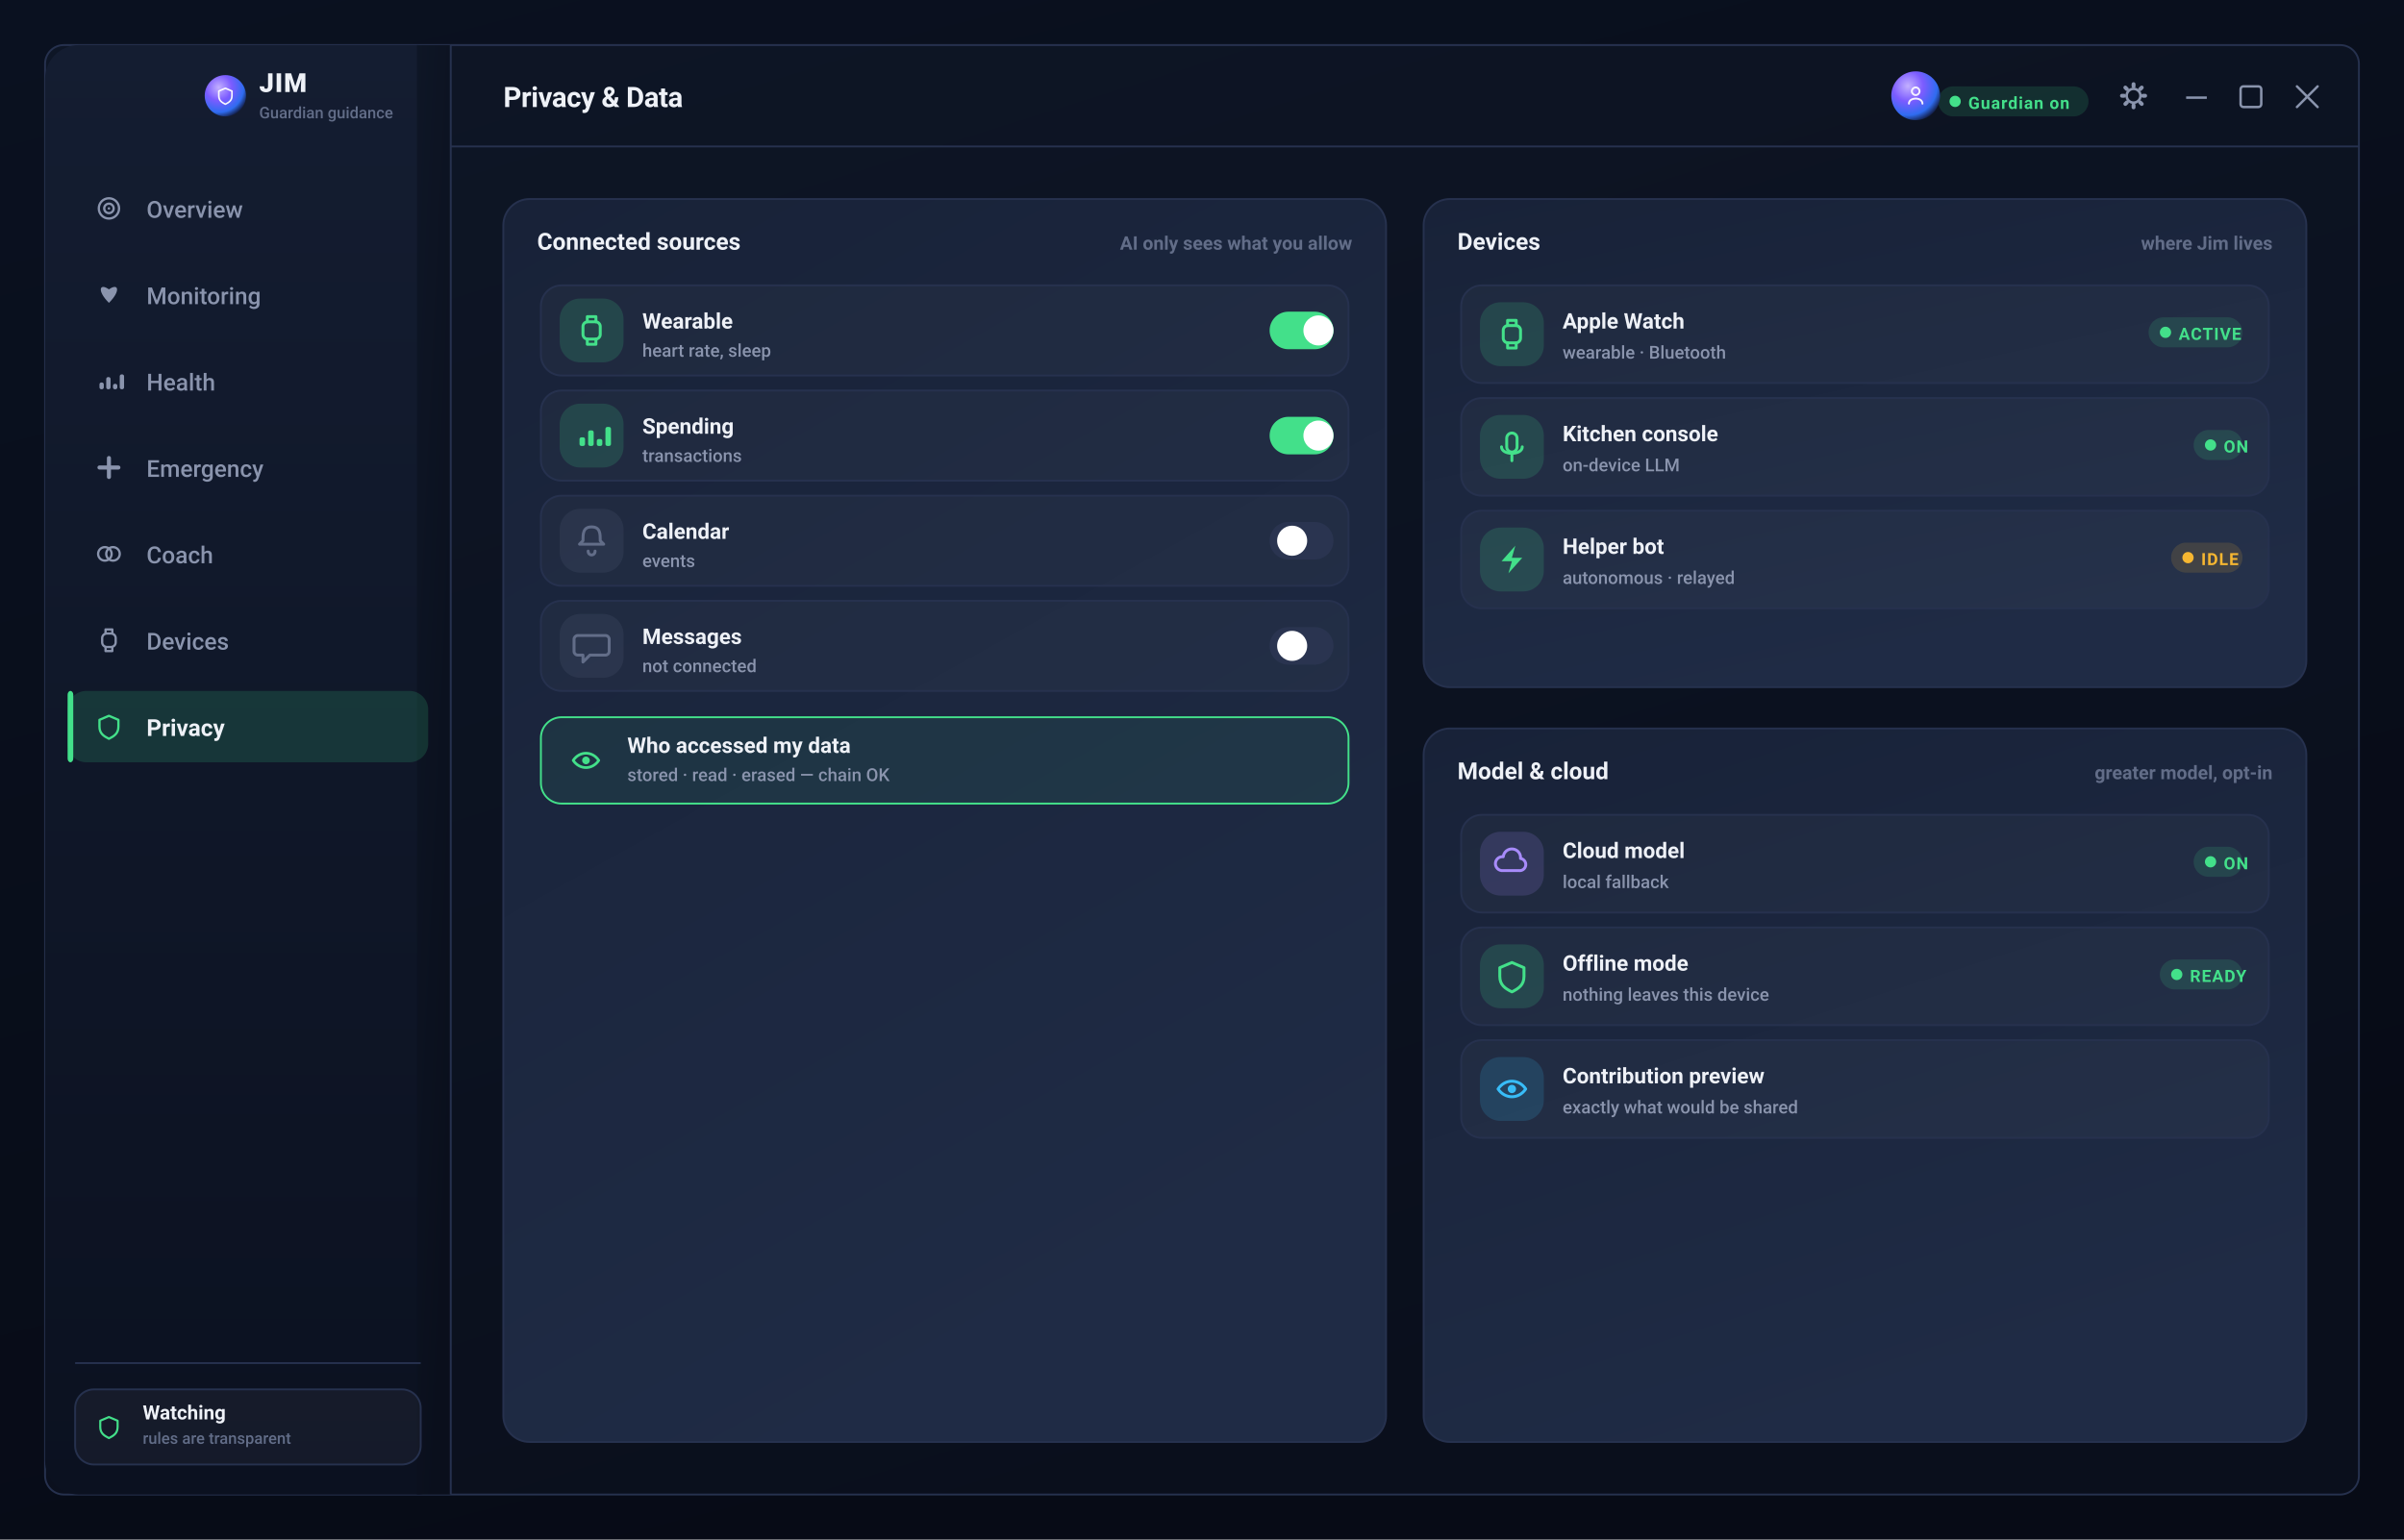
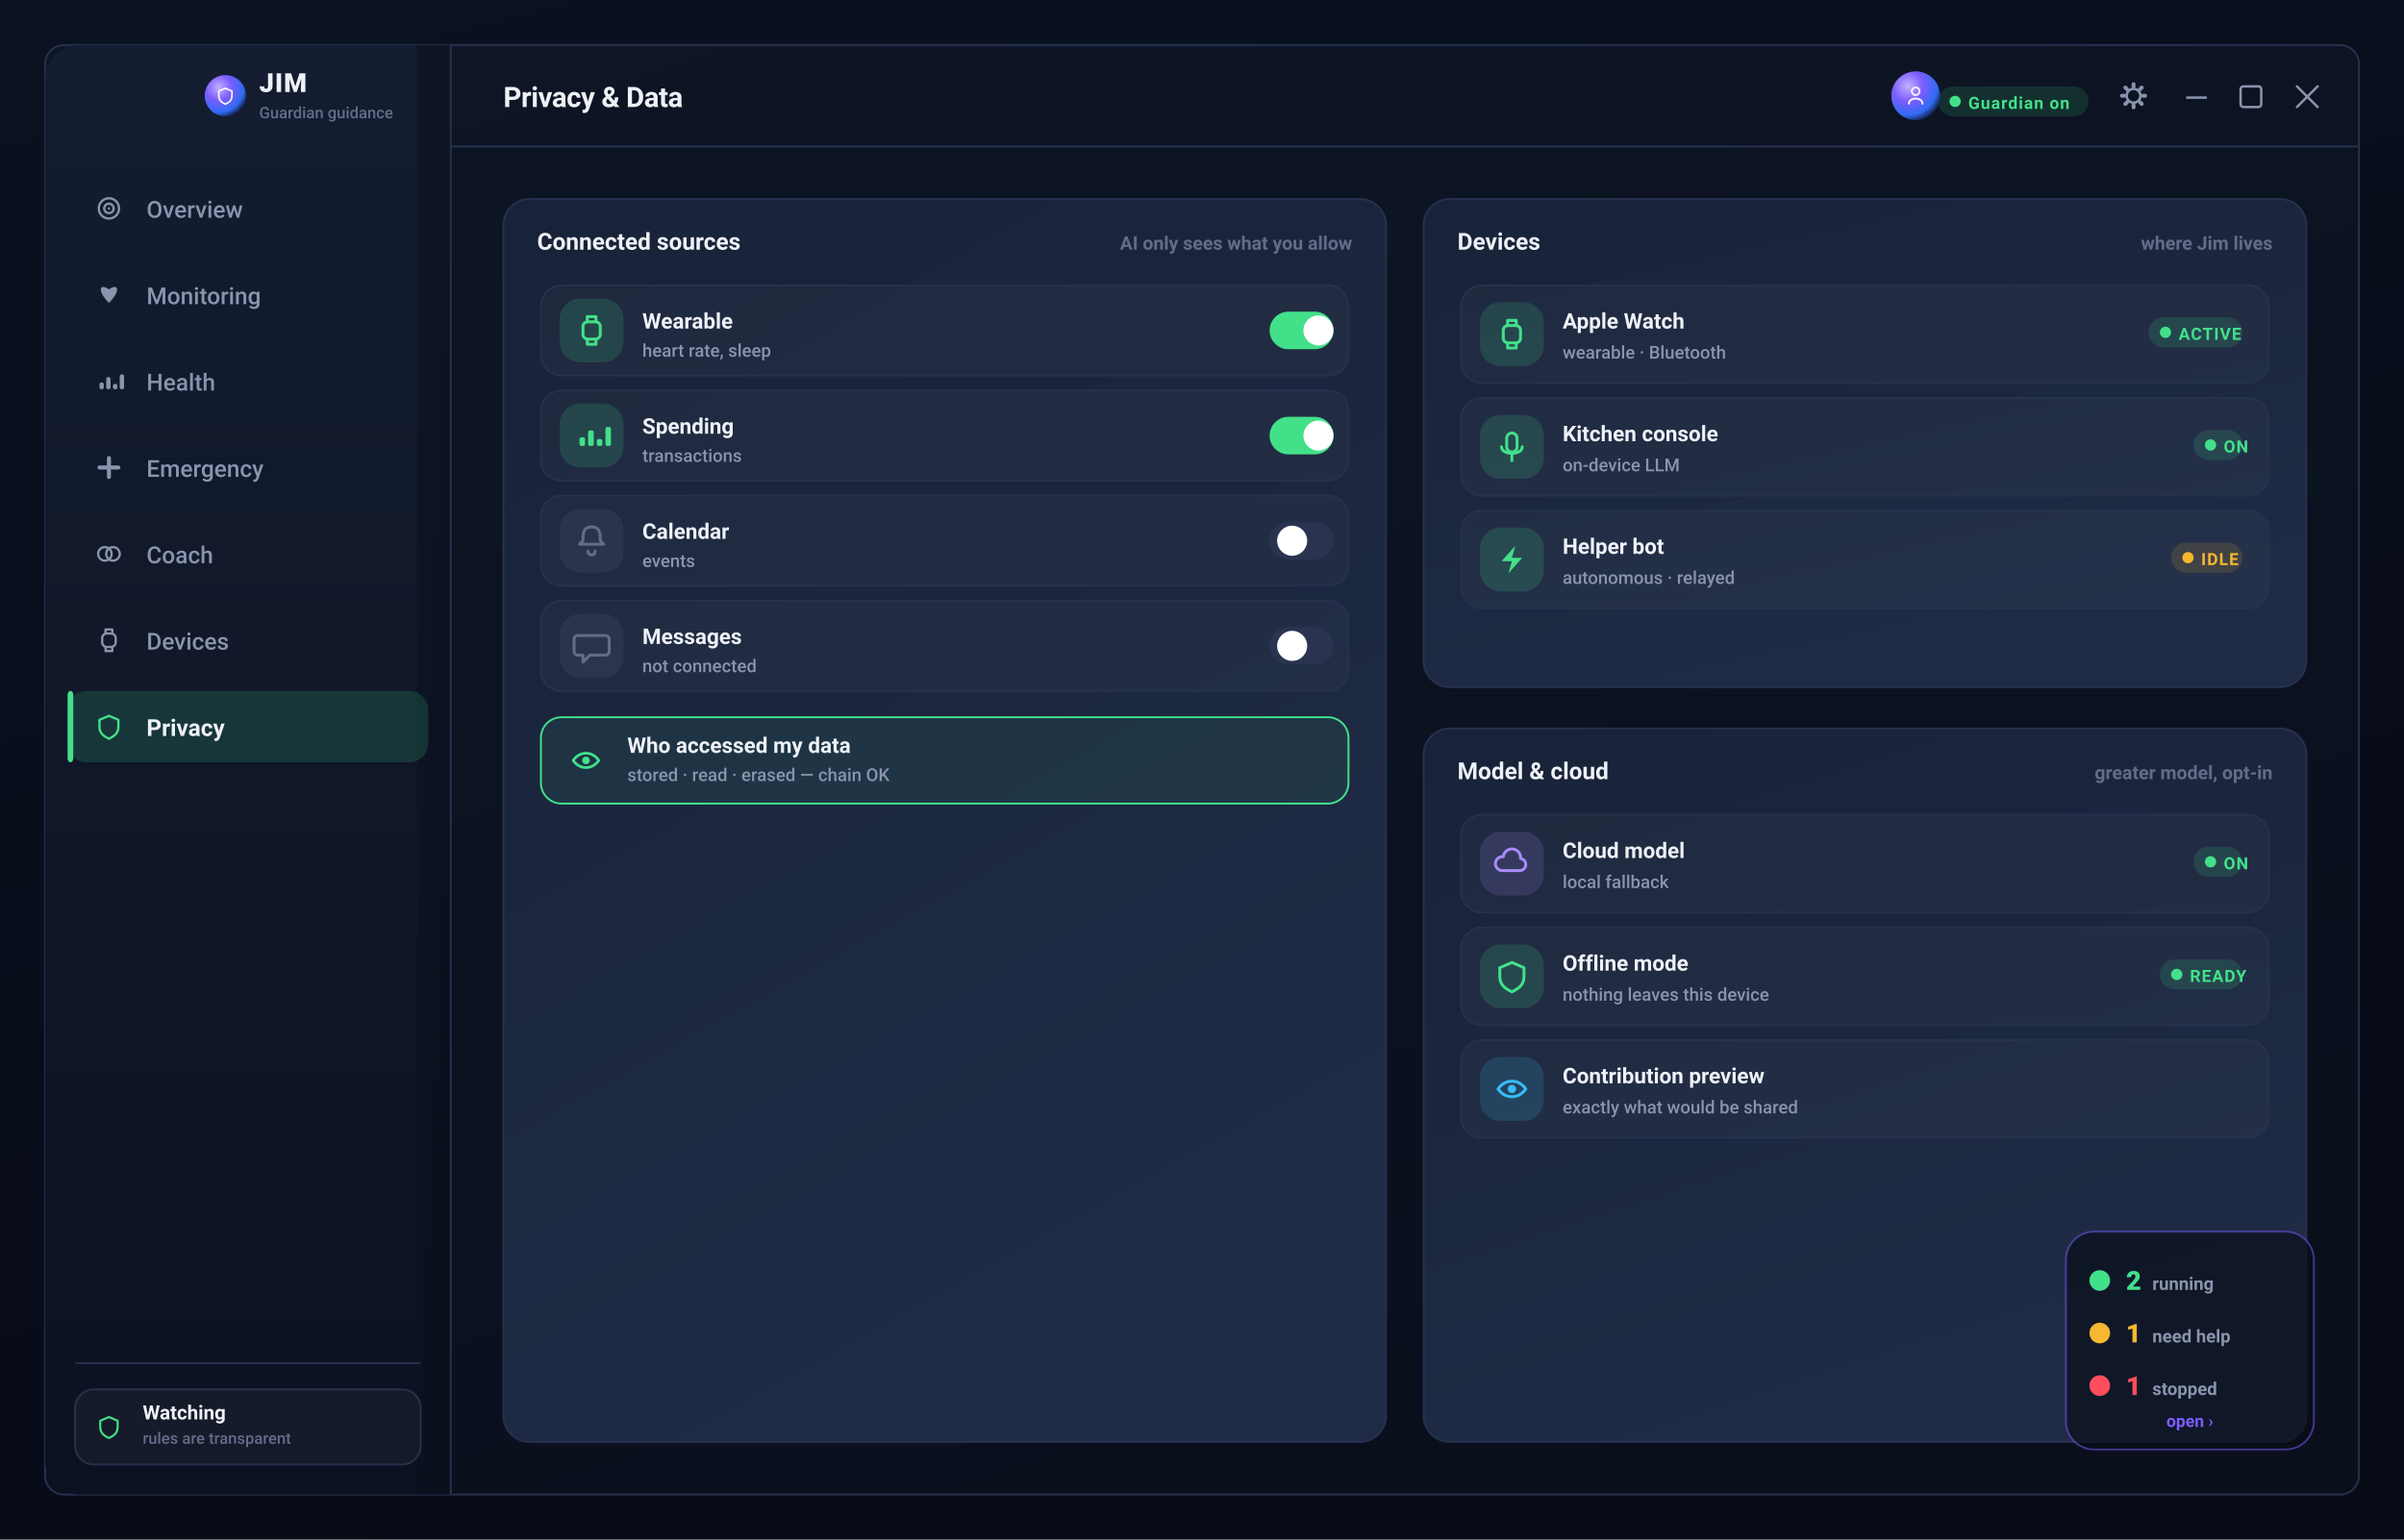
<svg xmlns="http://www.w3.org/2000/svg" width="1280" height="820" viewBox="0 0 1280 820" role="img" aria-label="Jim Mini — Privacy &amp; Data">
  <defs>
    <linearGradient id="gPage" x1="0" y1="0" x2="0.4" y2="1">
      <stop offset="0" stop-color="#0a1120" />
      <stop offset="1" stop-color="#070b16" />
    </linearGradient>
    <linearGradient id="gScr" x1="0" y1="0" x2="0.5" y2="1">
      <stop offset="0" stop-color="#0e1626" />
      <stop offset="1" stop-color="#0a0f1c" />
    </linearGradient>
    <linearGradient id="gSide" x1="0" y1="0" x2="0" y2="1">
      <stop offset="0" stop-color="#141d31" />
      <stop offset="1" stop-color="#0b1120" />
    </linearGradient>
    <linearGradient id="gCard" x1="0" y1="0" x2="0.4" y2="1">
      <stop offset="0" stop-color="#182238" />
      <stop offset="1" stop-color="#1f2b45" />
    </linearGradient>
    <linearGradient id="gBrand" x1="0" y1="0" x2="1" y2="0">
      <stop offset="0" stop-color="#7c5cff" />
      <stop offset="1" stop-color="#3aa0ff" />
    </linearGradient>
    <linearGradient id="gEmer" x1="0" y1="0" x2="0" y2="1">
      <stop offset="0" stop-color="#ff5b52" />
      <stop offset="1" stop-color="#ff3b30" />
    </linearGradient>
    <linearGradient id="mV" x1="0" y1="0" x2="1" y2="0">
      <stop offset="0" stop-color="#7c5cff" />
      <stop offset="1" stop-color="#3aa0ff" />
    </linearGradient>
    <linearGradient id="mG" x1="0" y1="0" x2="1" y2="0">
      <stop offset="0" stop-color="#2fd27a" />
      <stop offset="1" stop-color="#43e08a" />
    </linearGradient>
    <linearGradient id="mO" x1="0" y1="0" x2="1" y2="0">
      <stop offset="0" stop-color="#f7b731" />
      <stop offset="1" stop-color="#ff7a45" />
    </linearGradient>
    <radialGradient id="orb" cx="34%" cy="30%" r="75%">
      <stop offset="0" stop-color="#c3b0ff" />
      <stop offset="42%" stop-color="#7c5cff" />
      <stop offset="80%" stop-color="#2f6cf0" />
      <stop offset="100%" stop-color="#14204a" />
    </radialGradient>
  </defs>
  <rect x="0.0" y="0.0" width="1280.0" height="820.0" rx="0" fill="url(#gPage)" />
  <rect x="24" y="24" width="1232" height="772" rx="10" fill="url(#gScr)" stroke="#26314e" stroke-width="1" />
  <rect x="24.0" y="24.0" width="216.0" height="772.0" rx="18" fill="url(#gSide)" />
  <rect x="222.0" y="24.0" width="18.0" height="772.0" rx="0" fill="url(#gScr)" />
  <line x1="240" y1="24" x2="240" y2="796" stroke="#26314e" stroke-width="1" />
  <line x1="240" y1="78" x2="1256" y2="78" stroke="#26314e" stroke-width="1" />
  <line x1="1164" y1="52" x2="1175" y2="52" stroke="#8a94ad" stroke-width="1.3" />
  <rect x="1193.0" y="46.0" width="11.0" height="11.0" rx="1.5" fill="none" stroke="#8a94ad" stroke-width="1.3" />
  <path d="M1223 46 l11 11 M1234 46 l-11 11" stroke="#8a94ad" stroke-width="1.3" stroke-linecap="round" />
  <circle cx="120" cy="51" r="11" fill="url(#orb)" />
  <path d="M120 47.0 l3.5 1.5 v2.5 c0 2.5 -1.5 3.5 -3.5 4.5 c-2.0 -1.0 -3.5 -2.0 -3.5 -4.5 v-2.5 Z" fill="none" stroke="rgba(255,255,255,0.95)" stroke-width="0.85" stroke-linecap="round" stroke-linejoin="round" />
  <text x="138.0" y="49.0" font-family="-apple-system,BlinkMacSystemFont,'SF Pro Text','Segoe UI',Roboto,system-ui,sans-serif" font-size="14" font-weight="800" fill="#eef1f7" text-anchor="start" letter-spacing="0.5">JIM</text>
  <text x="138.0" y="63.0" font-family="-apple-system,BlinkMacSystemFont,'SF Pro Text','Segoe UI',Roboto,system-ui,sans-serif" font-size="8.5" font-weight="500" fill="#626d88" text-anchor="start">Guardian guidance</text>
  <text x="268.0" y="57.0" font-family="-apple-system,BlinkMacSystemFont,'SF Pro Text','Segoe UI',Roboto,system-ui,sans-serif" font-size="15" font-weight="700" fill="#eef1f7" text-anchor="start" letter-spacing="-0.2">Privacy &amp; Data</text>
  <rect x="1134.96" y="43.8" width="2.08" height="3.2" rx="1" transform="rotate(0 1136 51)" fill="#8a94ad" />
  <rect x="1134.96" y="43.8" width="2.08" height="3.2" rx="1" transform="rotate(45 1136 51)" fill="#8a94ad" />
  <rect x="1134.96" y="43.8" width="2.08" height="3.2" rx="1" transform="rotate(90 1136 51)" fill="#8a94ad" />
  <rect x="1134.96" y="43.8" width="2.08" height="3.2" rx="1" transform="rotate(135 1136 51)" fill="#8a94ad" />
  <rect x="1134.96" y="43.8" width="2.08" height="3.2" rx="1" transform="rotate(180 1136 51)" fill="#8a94ad" />
  <rect x="1134.96" y="43.8" width="2.08" height="3.2" rx="1" transform="rotate(225 1136 51)" fill="#8a94ad" />
  <rect x="1134.96" y="43.8" width="2.08" height="3.2" rx="1" transform="rotate(270 1136 51)" fill="#8a94ad" />
  <rect x="1134.96" y="43.8" width="2.08" height="3.2" rx="1" transform="rotate(315 1136 51)" fill="#8a94ad" />
  <circle cx="1136" cy="51" r="3.68" fill="none" stroke="#8a94ad" stroke-width="1.36" stroke-linecap="round" stroke-linejoin="round" />
  <rect x="1032.0" y="46.0" width="80.0" height="16.0" rx="8" fill="rgba(67,224,138,0.14)" />
  <circle cx="1041.0" cy="54" r="3" fill="#43e08a" />
  <text x="1048.0" y="58.0" font-family="-apple-system,BlinkMacSystemFont,'SF Pro Text','Segoe UI',Roboto,system-ui,sans-serif" font-size="9" font-weight="700" fill="#43e08a" text-anchor="start" letter-spacing="0.5">Guardian on</text>
  <circle cx="1020" cy="51" r="13" fill="url(#orb)" />
  <circle cx="1020" cy="48.6" r="2.04" fill="none" stroke="rgba(255,255,255,0.9)" stroke-width="1.02" stroke-linecap="round" stroke-linejoin="round" />
  <path d="M1016.4 55.2 c0 -3.6 7.2 -3.6 7.2 0" fill="none" stroke="rgba(255,255,255,0.9)" stroke-width="1.02" stroke-linecap="round" stroke-linejoin="round" />
  <circle cx="58" cy="111" r="5.4" fill="none" stroke="#8a94ad" stroke-width="1.22" stroke-linecap="round" stroke-linejoin="round" />
  <circle cx="58" cy="111" r="2.52" fill="none" stroke="#8a94ad" stroke-width="1.22" stroke-linecap="round" stroke-linejoin="round" />
  <circle cx="58" cy="111" r="0.648" fill="#8a94ad" />
  <text x="78.0" y="116.0" font-family="-apple-system,BlinkMacSystemFont,'SF Pro Text','Segoe UI',Roboto,system-ui,sans-serif" font-size="12.5" font-weight="500" fill="#8a94ad" text-anchor="start">Overview</text>
  <path d="M58 161.32 C51.52 154.84,52.96 150.52,58 154.12 C63.04 150.52,64.48 154.84,58 161.32 Z" fill="#8a94ad" />
  <text x="78.0" y="162.0" font-family="-apple-system,BlinkMacSystemFont,'SF Pro Text','Segoe UI',Roboto,system-ui,sans-serif" font-size="12.5" font-weight="500" fill="#8a94ad" text-anchor="start">Monitoring</text>
  <rect x="52.96" y="203.72" width="2.304" height="3.6" rx="1" fill="#8a94ad" />
  <rect x="56.56" y="200.84" width="2.304" height="6.48" rx="1" fill="#8a94ad" />
  <rect x="60.16" y="204.44" width="2.304" height="2.88" rx="1" fill="#8a94ad" />
  <rect x="63.76" y="199.4" width="2.304" height="7.92" rx="1" fill="#8a94ad" />
  <text x="78.0" y="208.0" font-family="-apple-system,BlinkMacSystemFont,'SF Pro Text','Segoe UI',Roboto,system-ui,sans-serif" font-size="12.5" font-weight="500" fill="#8a94ad" text-anchor="start">Health</text>
  <path d="M58 243.96 v10.08 M52.96 249 h10.08" fill="none" stroke="#8a94ad" stroke-width="2.16" stroke-linecap="round" />
  <text x="78.0" y="254.0" font-family="-apple-system,BlinkMacSystemFont,'SF Pro Text','Segoe UI',Roboto,system-ui,sans-serif" font-size="12.5" font-weight="500" fill="#8a94ad" text-anchor="start">Emergency</text>
  <circle cx="55.84" cy="295" r="3.6" fill="none" stroke="#8a94ad" stroke-width="1.22" stroke-linecap="round" stroke-linejoin="round" />
  <circle cx="60.16" cy="295" r="3.6" fill="none" stroke="#8a94ad" stroke-width="1.22" stroke-linecap="round" stroke-linejoin="round" />
  <text x="78.0" y="300.0" font-family="-apple-system,BlinkMacSystemFont,'SF Pro Text','Segoe UI',Roboto,system-ui,sans-serif" font-size="12.5" font-weight="500" fill="#8a94ad" text-anchor="start">Coach</text>
  <rect x="54.4" y="337.4" width="7.2" height="7.2" rx="2.5" fill="none" stroke="#8a94ad" stroke-width="1.22" stroke-linecap="round" stroke-linejoin="round" />
  <path d="M56.2 337.4 v-2.16 h3.6 v2.16 M56.2 344.6 v2.16 h3.6 v-2.16" fill="none" stroke="#8a94ad" stroke-width="1.22" stroke-linecap="round" stroke-linejoin="round" />
  <text x="78.0" y="346.0" font-family="-apple-system,BlinkMacSystemFont,'SF Pro Text','Segoe UI',Roboto,system-ui,sans-serif" font-size="12.5" font-weight="500" fill="#8a94ad" text-anchor="start">Devices</text>
  <rect x="36.0" y="368.0" width="192.0" height="38.0" rx="10" fill="rgba(67,224,138,0.16)" />
  <rect x="36.0" y="368.0" width="3.0" height="38.0" rx="2" fill="#43e08a" />
  <path d="M58 381.24 l5.04 2.16 v3.6 c0 3.6 -2.16 5.04 -5.04 6.48 c-2.88 -1.44 -5.04 -2.88 -5.04 -6.48 v-3.6 Z" fill="none" stroke="#43e08a" stroke-width="1.22" stroke-linecap="round" stroke-linejoin="round" />
  <text x="78.0" y="392.0" font-family="-apple-system,BlinkMacSystemFont,'SF Pro Text','Segoe UI',Roboto,system-ui,sans-serif" font-size="12.5" font-weight="650" fill="#eef1f7" text-anchor="start">Privacy</text>
  <line x1="40" y1="726" x2="224" y2="726" stroke="#26314e" stroke-width="1" />
  <rect x="40.0" y="740.0" width="184.0" height="40.0" rx="10" fill="rgba(255,255,255,0.04)" stroke="#26314e" stroke-width="1" />
  <path d="M58 754.72 l4.62 1.98 v3.3 c0 3.3 -1.98 4.62 -4.62 5.94 c-2.64 -1.32 -4.62 -2.64 -4.62 -5.94 v-3.3 Z" fill="none" stroke="#43e08a" stroke-width="1.12" stroke-linecap="round" stroke-linejoin="round" />
  <text x="76.0" y="756.0" font-family="-apple-system,BlinkMacSystemFont,'SF Pro Text','Segoe UI',Roboto,system-ui,sans-serif" font-size="10.5" font-weight="650" fill="#eef1f7" text-anchor="start">Watching</text>
  <text x="76.0" y="769.0" font-family="-apple-system,BlinkMacSystemFont,'SF Pro Text','Segoe UI',Roboto,system-ui,sans-serif" font-size="8.5" font-weight="500" fill="#626d88" text-anchor="start">rules are transparent</text>
  <rect x="268.0" y="106.0" width="470.0" height="662.0" rx="14" fill="url(#gCard)" stroke="#26314e" stroke-width="1" />
  <text x="286.0" y="133.0" font-family="-apple-system,BlinkMacSystemFont,'SF Pro Text','Segoe UI',Roboto,system-ui,sans-serif" font-size="12.5" font-weight="700" fill="#eef1f7" text-anchor="start">Connected sources</text>
  <text x="720.0" y="133.0" font-family="-apple-system,BlinkMacSystemFont,'SF Pro Text','Segoe UI',Roboto,system-ui,sans-serif" font-size="10" font-weight="600" fill="#626d88" text-anchor="end">AI only sees what you allow</text>
  <rect x="288.0" y="152.0" width="430.0" height="48.0" rx="11" fill="rgba(255,255,255,0.03)" stroke="#26314e" stroke-width="1" />
  <rect x="298.0" y="159.0" width="34.0" height="34.0" rx="11" fill="rgba(67,224,138,0.16)" />
  <rect x="310.4" y="171.4" width="9.2" height="9.2" rx="2.5" fill="none" stroke="#43e08a" stroke-width="1.56" stroke-linecap="round" stroke-linejoin="round" />
  <path d="M312.7 171.4 v-2.76 h4.6 v2.76 M312.7 180.6 v2.76 h4.6 v-2.76" fill="none" stroke="#43e08a" stroke-width="1.56" stroke-linecap="round" stroke-linejoin="round" />
  <text x="342.0" y="175.0" font-family="-apple-system,BlinkMacSystemFont,'SF Pro Text','Segoe UI',Roboto,system-ui,sans-serif" font-size="11.5" font-weight="650" fill="#eef1f7" text-anchor="start">Wearable</text>
  <text x="342.0" y="190.0" font-family="-apple-system,BlinkMacSystemFont,'SF Pro Text','Segoe UI',Roboto,system-ui,sans-serif" font-size="9.5" font-weight="500" fill="#8a94ad" text-anchor="start">heart rate, sleep</text>
  <rect x="676.0" y="166.0" width="34.0" height="20.0" rx="10" fill="#43e08a" />
  <circle cx="702.0" cy="176" r="8" fill="#fff" />
  <rect x="288.0" y="208.0" width="430.0" height="48.0" rx="11" fill="rgba(255,255,255,0.03)" stroke="#26314e" stroke-width="1" />
  <rect x="298.0" y="215.0" width="34.0" height="34.0" rx="11" fill="rgba(67,224,138,0.16)" />
  <rect x="308.56" y="232.92" width="2.944" height="4.6" rx="1" fill="#43e08a" />
  <rect x="313.16" y="229.24" width="2.944" height="8.28" rx="1" fill="#43e08a" />
  <rect x="317.76" y="233.84" width="2.944" height="3.68" rx="1" fill="#43e08a" />
  <rect x="322.36" y="227.4" width="2.944" height="10.12" rx="1" fill="#43e08a" />
  <text x="342.0" y="231.0" font-family="-apple-system,BlinkMacSystemFont,'SF Pro Text','Segoe UI',Roboto,system-ui,sans-serif" font-size="11.5" font-weight="650" fill="#eef1f7" text-anchor="start">Spending</text>
  <text x="342.0" y="246.0" font-family="-apple-system,BlinkMacSystemFont,'SF Pro Text','Segoe UI',Roboto,system-ui,sans-serif" font-size="9.5" font-weight="500" fill="#8a94ad" text-anchor="start">transactions</text>
  <rect x="676.0" y="222.0" width="34.0" height="20.0" rx="10" fill="#43e08a" />
  <circle cx="702.0" cy="232" r="8" fill="#fff" />
  <rect x="288.0" y="264.0" width="430.0" height="48.0" rx="11" fill="rgba(255,255,255,0.03)" stroke="#26314e" stroke-width="1" />
  <rect x="298.0" y="271.0" width="34.0" height="34.0" rx="11" fill="rgba(98,109,136,0.16)" />
  <path d="M315 280.64 c4.6 0 4.6 3.68 4.6 7.36 l1.84 1.84 h-12.88 l1.84 -1.84 c0 -3.68 0 -7.36 4.6 -7.36 M313.16 293.52 c0 2.76 3.68 2.76 3.68 0" fill="none" stroke="#626d88" stroke-width="1.56" stroke-linecap="round" stroke-linejoin="round" />
  <text x="342.0" y="287.0" font-family="-apple-system,BlinkMacSystemFont,'SF Pro Text','Segoe UI',Roboto,system-ui,sans-serif" font-size="11.5" font-weight="650" fill="#eef1f7" text-anchor="start">Calendar</text>
  <text x="342.0" y="302.0" font-family="-apple-system,BlinkMacSystemFont,'SF Pro Text','Segoe UI',Roboto,system-ui,sans-serif" font-size="9.5" font-weight="500" fill="#8a94ad" text-anchor="start">events</text>
  <rect x="676.0" y="278.0" width="34.0" height="20.0" rx="10" fill="#2a3450" />
  <circle cx="688.0" cy="288" r="8" fill="#fff" />
  <rect x="288.0" y="320.0" width="430.0" height="48.0" rx="11" fill="rgba(255,255,255,0.03)" stroke="#26314e" stroke-width="1" />
  <rect x="298.0" y="327.0" width="34.0" height="34.0" rx="11" fill="rgba(98,109,136,0.16)" />
  <path d="M307.64 338.48 h14.72 a2 2 0 0 1 2 2 v6.44 a2 2 0 0 1 -2 2 h-8.28 l-3.68 3.68 v-3.68 h-2.76 a2 2 0 0 1 -2 -2 v-6.44 a2 2 0 0 1 2 -2 Z" fill="none" stroke="#626d88" stroke-width="1.56" stroke-linecap="round" stroke-linejoin="round" />
  <text x="342.0" y="343.0" font-family="-apple-system,BlinkMacSystemFont,'SF Pro Text','Segoe UI',Roboto,system-ui,sans-serif" font-size="11.5" font-weight="650" fill="#eef1f7" text-anchor="start">Messages</text>
  <text x="342.0" y="358.0" font-family="-apple-system,BlinkMacSystemFont,'SF Pro Text','Segoe UI',Roboto,system-ui,sans-serif" font-size="9.5" font-weight="500" fill="#8a94ad" text-anchor="start">not connected</text>
  <rect x="676.0" y="334.0" width="34.0" height="20.0" rx="10" fill="#2a3450" />
  <circle cx="688.0" cy="344" r="8" fill="#fff" />
  <rect x="288.0" y="382.0" width="430.0" height="46.0" rx="11" fill="rgba(67,224,138,0.08)" stroke="#43e08a" stroke-width="1" />
  <path d="M305.2 405 c3.4 -5.1 10.2 -5.1 13.6 0 c-3.4 5.1 -10.2 5.1 -13.6 0 Z" fill="none" stroke="#43e08a" stroke-width="1.44" stroke-linecap="round" stroke-linejoin="round" />
  <circle cx="312" cy="405" r="2.04" fill="#43e08a" />
  <text x="334.0" y="401.0" font-family="-apple-system,BlinkMacSystemFont,'SF Pro Text','Segoe UI',Roboto,system-ui,sans-serif" font-size="11.5" font-weight="650" fill="#eef1f7" text-anchor="start">Who accessed my data</text>
  <text x="334.0" y="416.0" font-family="-apple-system,BlinkMacSystemFont,'SF Pro Text','Segoe UI',Roboto,system-ui,sans-serif" font-size="9.5" font-weight="500" fill="#8a94ad" text-anchor="start">stored · read · erased — chain OK</text>
  <rect x="758.0" y="106.0" width="470.0" height="260.0" rx="14" fill="url(#gCard)" stroke="#26314e" stroke-width="1" />
  <text x="776.0" y="133.0" font-family="-apple-system,BlinkMacSystemFont,'SF Pro Text','Segoe UI',Roboto,system-ui,sans-serif" font-size="12.5" font-weight="700" fill="#eef1f7" text-anchor="start">Devices</text>
  <text x="1210.0" y="133.0" font-family="-apple-system,BlinkMacSystemFont,'SF Pro Text','Segoe UI',Roboto,system-ui,sans-serif" font-size="10" font-weight="600" fill="#626d88" text-anchor="end">where Jim lives</text>
  <rect x="778.0" y="152.0" width="430.0" height="52.0" rx="11" fill="rgba(255,255,255,0.03)" stroke="#26314e" stroke-width="1" />
  <rect x="788.0" y="161.0" width="34.0" height="34.0" rx="11" fill="rgba(67,224,138,0.16)" />
  <rect x="800.4" y="173.4" width="9.2" height="9.2" rx="2.5" fill="none" stroke="#43e08a" stroke-width="1.56" stroke-linecap="round" stroke-linejoin="round" />
  <path d="M802.7 173.4 v-2.76 h4.6 v2.76 M802.7 182.6 v2.76 h4.6 v-2.76" fill="none" stroke="#43e08a" stroke-width="1.56" stroke-linecap="round" stroke-linejoin="round" />
  <text x="832.0" y="175.0" font-family="-apple-system,BlinkMacSystemFont,'SF Pro Text','Segoe UI',Roboto,system-ui,sans-serif" font-size="11.5" font-weight="650" fill="#eef1f7" text-anchor="start">Apple Watch</text>
  <text x="832.0" y="191.0" font-family="-apple-system,BlinkMacSystemFont,'SF Pro Text','Segoe UI',Roboto,system-ui,sans-serif" font-size="9.5" font-weight="500" fill="#8a94ad" text-anchor="start">wearable · Bluetooth</text>
  <rect x="1144.0" y="169.0" width="50.0" height="16.0" rx="8" fill="rgba(67,224,138,0.14)" />
  <circle cx="1153.0" cy="177" r="3" fill="#43e08a" />
  <text x="1160.0" y="181.0" font-family="-apple-system,BlinkMacSystemFont,'SF Pro Text','Segoe UI',Roboto,system-ui,sans-serif" font-size="9" font-weight="700" fill="#43e08a" text-anchor="start" letter-spacing="0.5">ACTIVE</text>
  <rect x="778.0" y="212.0" width="430.0" height="52.0" rx="11" fill="rgba(255,255,255,0.03)" stroke="#26314e" stroke-width="1" />
  <rect x="788.0" y="221.0" width="34.0" height="34.0" rx="11" fill="rgba(67,224,138,0.16)" />
  <rect x="802.24" y="230.64" width="5.52" height="10.12" rx="2.76" fill="none" stroke="#43e08a" stroke-width="1.56" stroke-linecap="round" stroke-linejoin="round" />
  <path d="M799.48 238 c0 4.6 11.04 4.6 11.04 0 M805.0 242.6 v2.76" fill="none" stroke="#43e08a" stroke-width="1.56" stroke-linecap="round" stroke-linejoin="round" />
  <text x="832.0" y="235.0" font-family="-apple-system,BlinkMacSystemFont,'SF Pro Text','Segoe UI',Roboto,system-ui,sans-serif" font-size="11.5" font-weight="650" fill="#eef1f7" text-anchor="start">Kitchen console</text>
  <text x="832.0" y="251.0" font-family="-apple-system,BlinkMacSystemFont,'SF Pro Text','Segoe UI',Roboto,system-ui,sans-serif" font-size="9.5" font-weight="500" fill="#8a94ad" text-anchor="start">on-device LLM</text>
  <rect x="1168.0" y="229.0" width="26.0" height="16.0" rx="8" fill="rgba(67,224,138,0.14)" />
  <circle cx="1177.0" cy="237" r="3" fill="#43e08a" />
  <text x="1184.0" y="241.0" font-family="-apple-system,BlinkMacSystemFont,'SF Pro Text','Segoe UI',Roboto,system-ui,sans-serif" font-size="9" font-weight="700" fill="#43e08a" text-anchor="start" letter-spacing="0.5">ON</text>
  <rect x="778.0" y="272.0" width="430.0" height="52.0" rx="11" fill="rgba(255,255,255,0.03)" stroke="#26314e" stroke-width="1" />
  <rect x="788.0" y="281.0" width="34.0" height="34.0" rx="11" fill="rgba(67,224,138,0.16)" />
  <path d="M806.84 290.64 L799.48 298.92 L805.0 298.92 L803.16 305.36 L810.52 297.08 L805.0 297.08 Z" fill="#43e08a" />
  <text x="832.0" y="295.0" font-family="-apple-system,BlinkMacSystemFont,'SF Pro Text','Segoe UI',Roboto,system-ui,sans-serif" font-size="11.5" font-weight="650" fill="#eef1f7" text-anchor="start">Helper bot</text>
  <text x="832.0" y="311.0" font-family="-apple-system,BlinkMacSystemFont,'SF Pro Text','Segoe UI',Roboto,system-ui,sans-serif" font-size="9.5" font-weight="500" fill="#8a94ad" text-anchor="start">autonomous · relayed</text>
  <rect x="1156.0" y="289.0" width="38.0" height="16.0" rx="8" fill="rgba(247,183,49,0.14)" />
  <circle cx="1165.0" cy="297" r="3" fill="#f7b731" />
  <text x="1172.0" y="301.0" font-family="-apple-system,BlinkMacSystemFont,'SF Pro Text','Segoe UI',Roboto,system-ui,sans-serif" font-size="9" font-weight="700" fill="#f7b731" text-anchor="start" letter-spacing="0.5">IDLE</text>
  <rect x="758.0" y="388.0" width="470.0" height="380.0" rx="14" fill="url(#gCard)" stroke="#26314e" stroke-width="1" />
  <text x="776.0" y="415.0" font-family="-apple-system,BlinkMacSystemFont,'SF Pro Text','Segoe UI',Roboto,system-ui,sans-serif" font-size="12.5" font-weight="700" fill="#eef1f7" text-anchor="start">Model &amp; cloud</text>
  <text x="1210.0" y="415.0" font-family="-apple-system,BlinkMacSystemFont,'SF Pro Text','Segoe UI',Roboto,system-ui,sans-serif" font-size="10" font-weight="600" fill="#626d88" text-anchor="end">greater model, opt-in</text>
  <rect x="778.0" y="434.0" width="430.0" height="52.0" rx="11" fill="rgba(255,255,255,0.03)" stroke="#26314e" stroke-width="1" />
  <rect x="788.0" y="443.0" width="34.0" height="34.0" rx="11" fill="rgba(167,139,250,0.16)" />
  <path d="M799.48 463.68 a3.68 3.68 0 0 1 0.92 -7.36 a4.6 4.6 0 0 1 9.2 0.92 a3.22 3.22 0 0 1 -0.92 6.44 Z" fill="none" stroke="#a78bfa" stroke-width="1.56" stroke-linecap="round" stroke-linejoin="round" />
  <text x="832.0" y="457.0" font-family="-apple-system,BlinkMacSystemFont,'SF Pro Text','Segoe UI',Roboto,system-ui,sans-serif" font-size="11.5" font-weight="650" fill="#eef1f7" text-anchor="start">Cloud model</text>
  <text x="832.0" y="473.0" font-family="-apple-system,BlinkMacSystemFont,'SF Pro Text','Segoe UI',Roboto,system-ui,sans-serif" font-size="9.5" font-weight="500" fill="#8a94ad" text-anchor="start">local fallback</text>
  <rect x="1168.0" y="451.0" width="26.0" height="16.0" rx="8" fill="rgba(67,224,138,0.14)" />
  <circle cx="1177.0" cy="459" r="3" fill="#43e08a" />
  <text x="1184.0" y="463.0" font-family="-apple-system,BlinkMacSystemFont,'SF Pro Text','Segoe UI',Roboto,system-ui,sans-serif" font-size="9" font-weight="700" fill="#43e08a" text-anchor="start" letter-spacing="0.5">ON</text>
  <rect x="778.0" y="494.0" width="430.0" height="52.0" rx="11" fill="rgba(255,255,255,0.03)" stroke="#26314e" stroke-width="1" />
  <rect x="788.0" y="503.0" width="34.0" height="34.0" rx="11" fill="rgba(67,224,138,0.16)" />
  <path d="M805.0 512.64 l6.44 2.76 v4.6 c0 4.6 -2.76 6.44 -6.44 8.28 c-3.68 -1.84 -6.44 -3.68 -6.44 -8.28 v-4.6 Z" fill="none" stroke="#43e08a" stroke-width="1.56" stroke-linecap="round" stroke-linejoin="round" />
  <text x="832.0" y="517.0" font-family="-apple-system,BlinkMacSystemFont,'SF Pro Text','Segoe UI',Roboto,system-ui,sans-serif" font-size="11.5" font-weight="650" fill="#eef1f7" text-anchor="start">Offline mode</text>
  <text x="832.0" y="533.0" font-family="-apple-system,BlinkMacSystemFont,'SF Pro Text','Segoe UI',Roboto,system-ui,sans-serif" font-size="9.5" font-weight="500" fill="#8a94ad" text-anchor="start">nothing leaves this device</text>
  <rect x="1150.0" y="511.0" width="44.0" height="16.0" rx="8" fill="rgba(67,224,138,0.14)" />
  <circle cx="1159.0" cy="519" r="3" fill="#43e08a" />
  <text x="1166.0" y="523.0" font-family="-apple-system,BlinkMacSystemFont,'SF Pro Text','Segoe UI',Roboto,system-ui,sans-serif" font-size="9" font-weight="700" fill="#43e08a" text-anchor="start" letter-spacing="0.5">READY</text>
  <rect x="778.0" y="554.0" width="430.0" height="52.0" rx="11" fill="rgba(255,255,255,0.03)" stroke="#26314e" stroke-width="1" />
  <rect x="788.0" y="563.0" width="34.0" height="34.0" rx="11" fill="rgba(56,189,248,0.16)" />
  <path d="M797.64 580 c3.68 -5.52 11.04 -5.52 14.72 0 c-3.68 5.52 -11.04 5.52 -14.72 0 Z" fill="none" stroke="#38bdf8" stroke-width="1.56" stroke-linecap="round" stroke-linejoin="round" />
  <circle cx="805.0" cy="580" r="2.208" fill="#38bdf8" />
  <text x="832.0" y="577.0" font-family="-apple-system,BlinkMacSystemFont,'SF Pro Text','Segoe UI',Roboto,system-ui,sans-serif" font-size="11.5" font-weight="650" fill="#eef1f7" text-anchor="start">Contribution preview</text>
  <text x="832.0" y="593.0" font-family="-apple-system,BlinkMacSystemFont,'SF Pro Text','Segoe UI',Roboto,system-ui,sans-serif" font-size="9.5" font-weight="500" fill="#8a94ad" text-anchor="start">exactly what would be shared</text>
+   <rect x="1100.0" y="656.0" width="132.0" height="116.0" rx="15" fill="rgba(8,12,22,0.62)" stroke="rgba(124,92,255,0.5)" stroke-width="1" />
+   <circle cx="1118" cy="682" r="5.5" fill="#43e08a" />
+   <text x="1132.0" y="687.0" font-family="-apple-system,BlinkMacSystemFont,'SF Pro Text','Segoe UI',Roboto,system-ui,sans-serif" font-size="14" font-weight="800" fill="#43e08a" text-anchor="start">2</text>
+   <text x="1146.0" y="687.0" font-family="-apple-system,BlinkMacSystemFont,'SF Pro Text','Segoe UI',Roboto,system-ui,sans-serif" font-size="9.5" font-weight="600" fill="#8a94ad" text-anchor="start">running</text>
+   <circle cx="1118" cy="710" r="5.5" fill="#f7b731" />
+   <text x="1132.0" y="715.0" font-family="-apple-system,BlinkMacSystemFont,'SF Pro Text','Segoe UI',Roboto,system-ui,sans-serif" font-size="14" font-weight="800" fill="#f7b731" text-anchor="start">1</text>
+   <text x="1146.0" y="715.0" font-family="-apple-system,BlinkMacSystemFont,'SF Pro Text','Segoe UI',Roboto,system-ui,sans-serif" font-size="9.5" font-weight="600" fill="#8a94ad" text-anchor="start">need help</text>
+   <circle cx="1118" cy="738" r="5.5" fill="#ff4d5e" />
+   <text x="1132.0" y="743.0" font-family="-apple-system,BlinkMacSystemFont,'SF Pro Text','Segoe UI',Roboto,system-ui,sans-serif" font-size="14" font-weight="800" fill="#ff4d5e" text-anchor="start">1</text>
+   <text x="1146.0" y="743.0" font-family="-apple-system,BlinkMacSystemFont,'SF Pro Text','Segoe UI',Roboto,system-ui,sans-serif" font-size="9.5" font-weight="600" fill="#8a94ad" text-anchor="start">stopped</text>
+   <text x="1166.0" y="760.0" font-family="-apple-system,BlinkMacSystemFont,'SF Pro Text','Segoe UI',Roboto,system-ui,sans-serif" font-size="9" font-weight="700" fill="#7c5cff" text-anchor="middle">open ›</text>
</svg>
